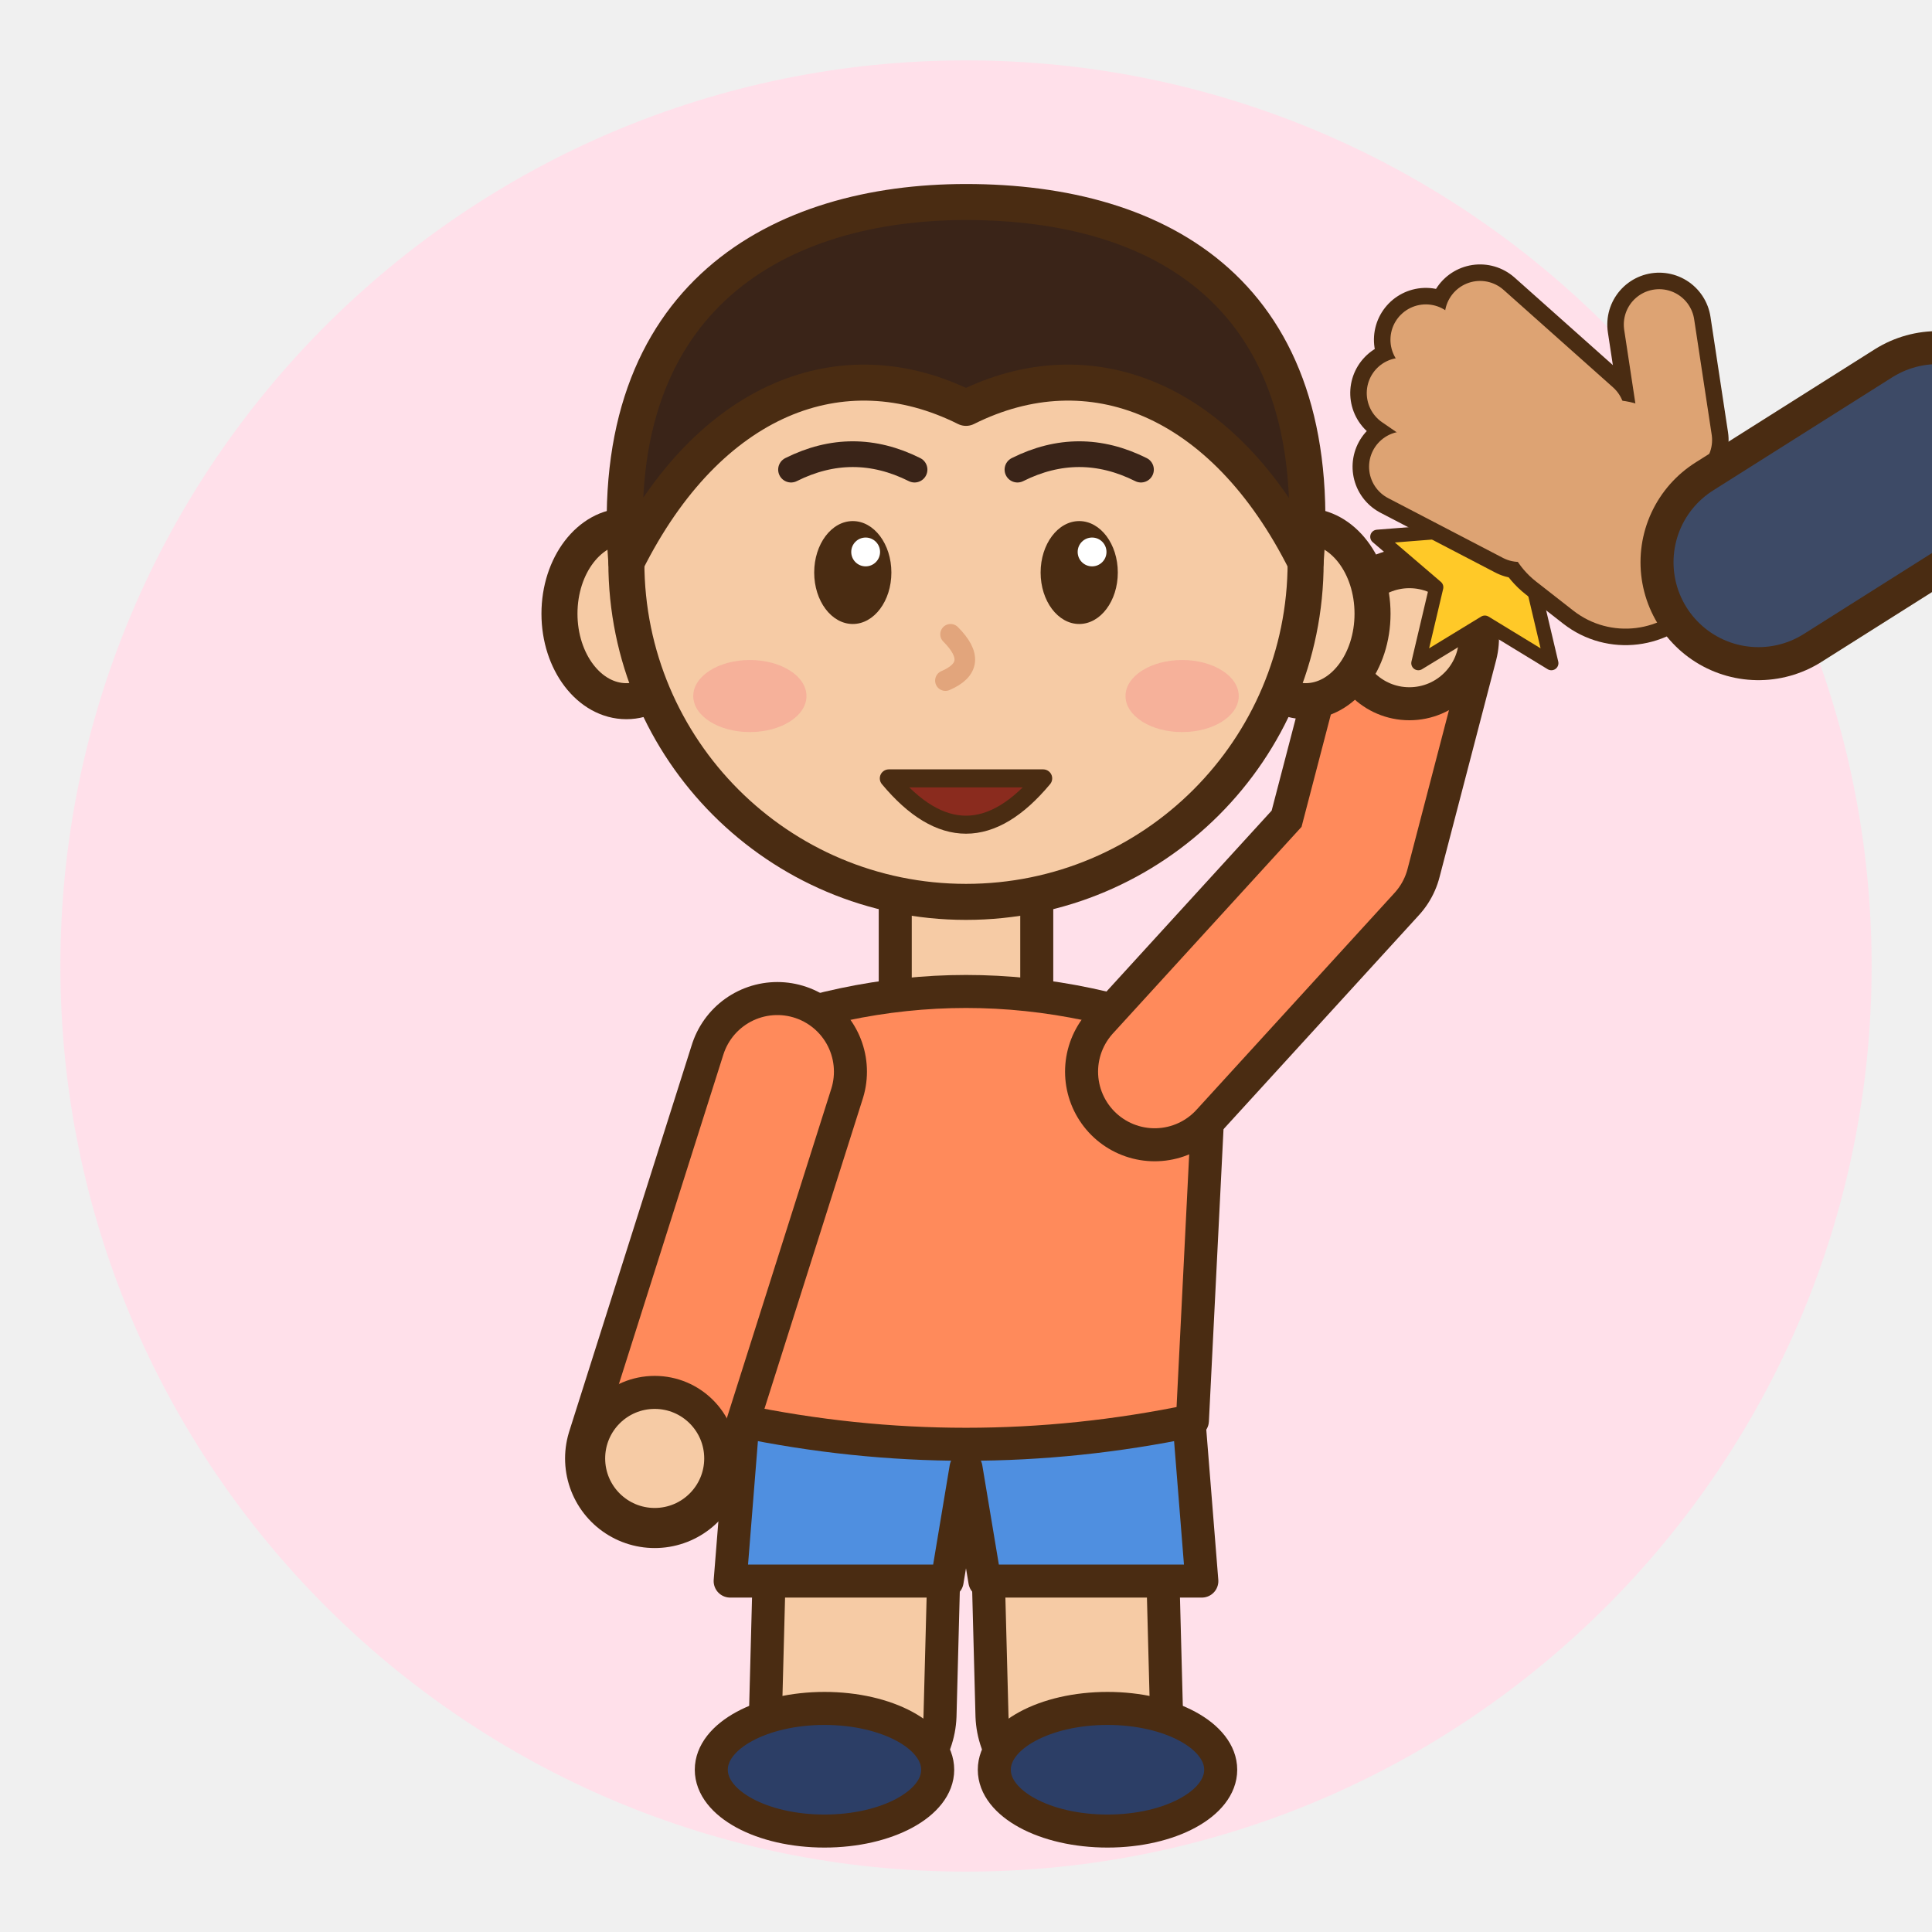
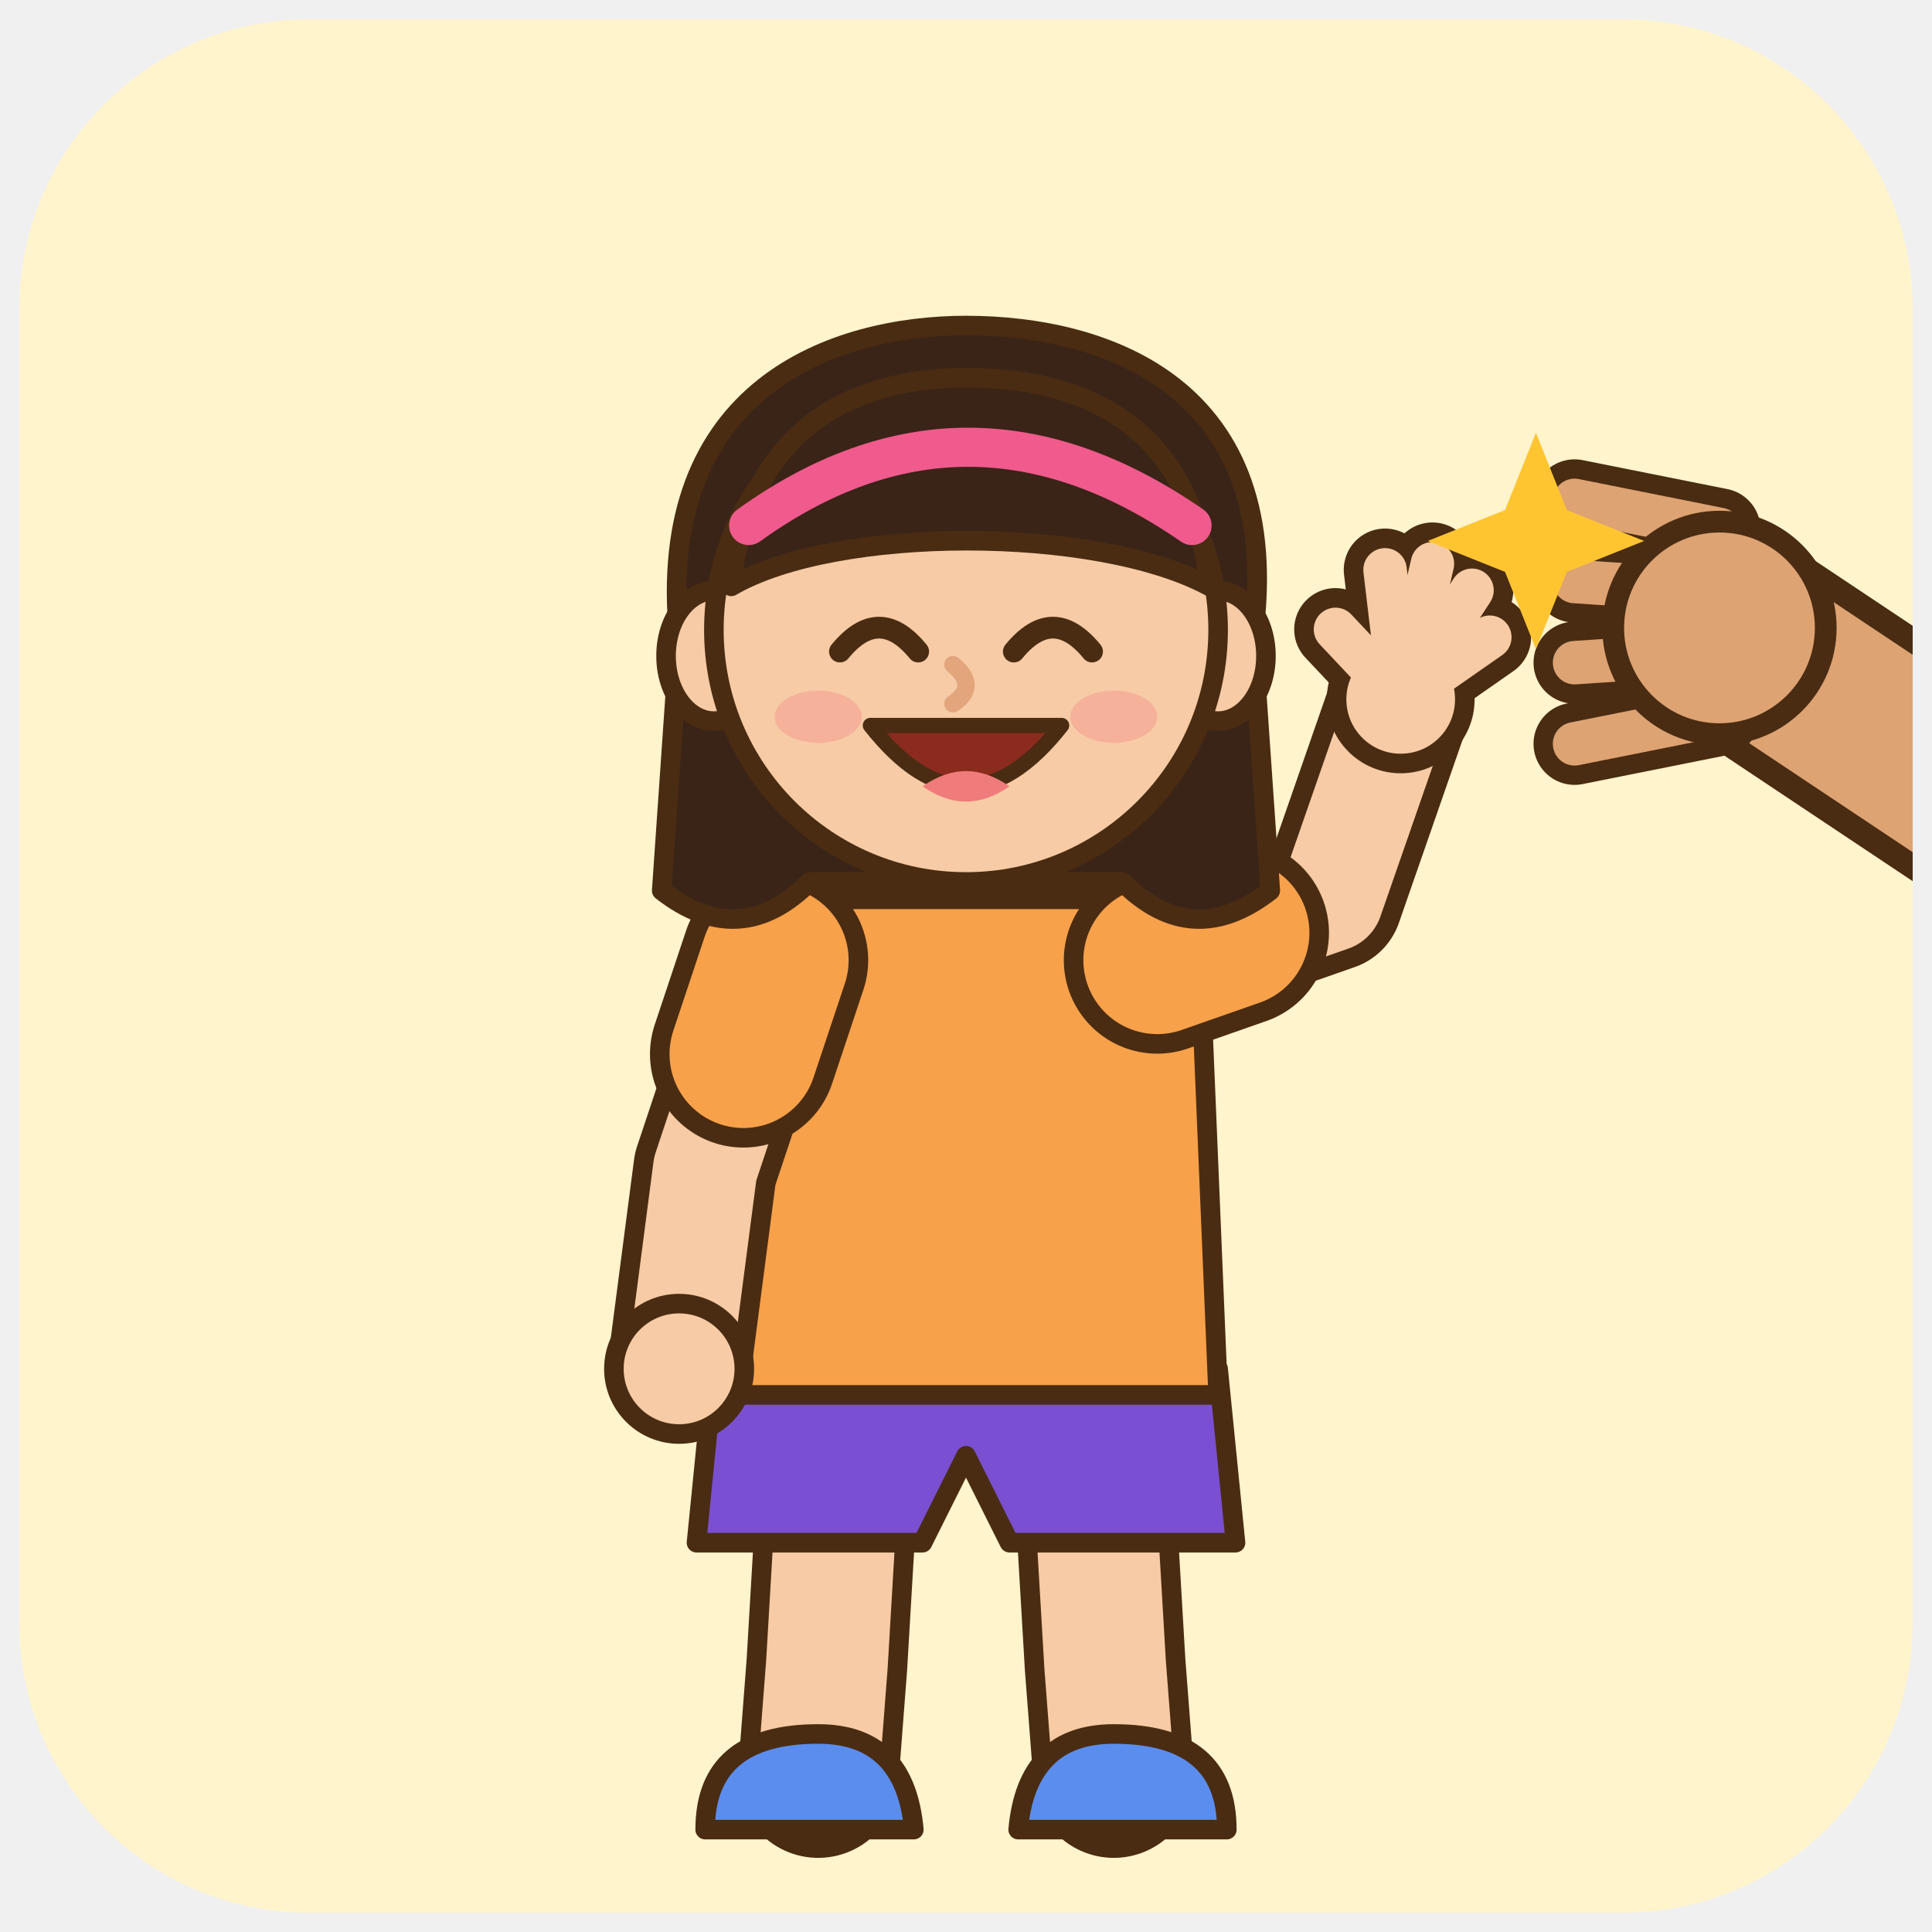
<svg xmlns="http://www.w3.org/2000/svg" viewBox="0 0 512 512">
-   <circle cx="256" cy="256" r="240" fill="#FFE0EA" />
-   <g transform="translate(256 269) scale(1.25) translate(-256 -302)">
-     <path d="M234 374 L232 450" fill="none" stroke="#4A2C12" stroke-width="44" stroke-linecap="round" stroke-linejoin="round" />
-     <path d="M234 374 L232 450" fill="none" stroke="#F6CBA5" stroke-width="30" stroke-linecap="round" stroke-linejoin="round" />
-     <path d="M278 374 L280 450" fill="none" stroke="#4A2C12" stroke-width="44" stroke-linecap="round" stroke-linejoin="round" />
-     <path d="M278 374 L280 450" fill="none" stroke="#F6CBA5" stroke-width="30" stroke-linecap="round" stroke-linejoin="round" />
-     <path d="M210 372 L206 422 L252 422 L256 398 L260 422 L306 422 L302 372 Z" fill="#4F8FE0" stroke="#4A2C12" stroke-width="7" stroke-linejoin="round" stroke-linecap="round" />
-     <ellipse cx="226" cy="462" rx="24" ry="13" fill="#2C3E66" stroke="#4A2C12" stroke-width="7" stroke-linejoin="round" stroke-linecap="round" />
-     <ellipse cx="286" cy="462" rx="24" ry="13" fill="#2C3E66" stroke="#4A2C12" stroke-width="7" stroke-linejoin="round" stroke-linecap="round" />
-     <rect x="241" y="264" width="30" height="40" rx="8" fill="#F6CBA5" stroke="#4A2C12" stroke-width="7" stroke-linejoin="round" stroke-linecap="round" />
-     <path d="M204 308 Q256 286 308 308 L304 388 Q256 398 208 388 Z" fill="#FF8A5B" stroke="#4A2C12" stroke-width="7" stroke-linejoin="round" stroke-linecap="round" />
-     <path d="M216 314 L190 396" fill="none" stroke="#4A2C12" stroke-width="38" stroke-linecap="round" stroke-linejoin="round" />
-     <path d="M216 314 L190 396" fill="none" stroke="#FF8A5B" stroke-width="24" stroke-linecap="round" stroke-linejoin="round" />
-     <path d="M296 314 L338 268 L350 222" fill="none" stroke="#4A2C12" stroke-width="38" stroke-linecap="round" stroke-linejoin="round" />
-     <path d="M296 314 L338 268 L350 222" fill="none" stroke="#FF8A5B" stroke-width="24" stroke-linecap="round" stroke-linejoin="round" />
-     <circle cx="190" cy="396" r="14" fill="#F6CBA5" stroke="#4A2C12" stroke-width="7" stroke-linejoin="round" stroke-linecap="round" />
-     <circle cx="350" cy="222" r="14" fill="#F6CBA5" stroke="#4A2C12" stroke-width="7" stroke-linejoin="round" stroke-linecap="round" />
-     <g transform="translate(256 206) scale(1.091) translate(-256 -150)">
-       <ellipse cx="190" cy="160" rx="13" ry="17" fill="#F6CBA5" stroke="#4A2C12" stroke-width="7" stroke-linejoin="round" stroke-linecap="round" />
-       <ellipse cx="322" cy="160" rx="13" ry="17" fill="#F6CBA5" stroke="#4A2C12" stroke-width="7" stroke-linejoin="round" stroke-linecap="round" />
-       <circle cx="256" cy="150" r="66" fill="#F6CBA5" stroke="#4A2C12" stroke-width="7" stroke-linejoin="round" stroke-linecap="round" />
-       <ellipse cx="234" cy="152" rx="7.5" ry="10" fill="#4A2C12" />
-       <ellipse cx="278" cy="152" rx="7.5" ry="10" fill="#4A2C12" />
-       <circle cx="236.5" cy="148" r="2.8" fill="#fff" />
-       <circle cx="280.5" cy="148" r="2.8" fill="#fff" />
-       <path d="M222 132 q12 -6 24 0" fill="none" stroke="#3A2418" stroke-width="5" stroke-linecap="round" stroke-linejoin="round" />
-       <path d="M266 132 q12 -6 24 0" fill="none" stroke="#3A2418" stroke-width="5" stroke-linecap="round" stroke-linejoin="round" />
-       <ellipse cx="214" cy="176" rx="11" ry="7" fill="#F59A92" opacity="0.55" />
-       <ellipse cx="298" cy="176" rx="11" ry="7" fill="#F59A92" opacity="0.55" />
-       <path d="M253 164 q6 6 -1 9" fill="none" stroke="#E2A57C" stroke-width="4" stroke-linecap="round" stroke-linejoin="round" />
-       <path d="M241 192 Q256 210 271 192 Z" fill="#8A2B1E" />
-       <path d="M241 192 Q256 210 271 192 Z" fill="none" stroke="#4A2C12" stroke-width="3.5" stroke-linecap="round" stroke-linejoin="round" />
-       <path d="M190 150 C186 98 220 80 256 80 C294 80 326 98 322 150 C306 118 280 108 256 120 C232 108 206 118 190 150 Z" fill="#3A2418" stroke="#4A2C12" stroke-width="7" stroke-linejoin="round" stroke-linecap="round" />
-     </g>
-     <path d="M366 184 L372.3 199.3 L388.8 200.6 L376.3 211.3 L380.1 227.4 L366 218.8 L351.9 227.4 L355.7 211.3 L343.2 200.6 L359.7 199.3 Z" fill="#FFC928" stroke="#4A2C12" stroke-linejoin="round" stroke-linecap="round" stroke-width="3" />
-     <g transform="translate(392 194) scale(0.5) translate(-256 -300)">
-       <g transform="rotate(-52 256 300)">
-         <rect x="212" y="260" width="88" height="92" rx="36" fill="#4A2C12" stroke="#4A2C12" stroke-width="14" />
-         <path d="M282 270 L286 208" fill="none" stroke="#4A2C12" stroke-width="44" stroke-linecap="round" stroke-linejoin="round" />
-         <path d="M264 266 L264 196" fill="none" stroke="#4A2C12" stroke-width="44" stroke-linecap="round" stroke-linejoin="round" />
-         <path d="M244 268 L240 202" fill="none" stroke="#4A2C12" stroke-width="44" stroke-linecap="round" stroke-linejoin="round" />
-         <path d="M226 276 L216 222" fill="none" stroke="#4A2C12" stroke-width="44" stroke-linecap="round" stroke-linejoin="round" />
-         <path d="M296 306 L330 270" fill="none" stroke="#4A2C12" stroke-width="44" stroke-linecap="round" stroke-linejoin="round" />
-         <rect x="212" y="260" width="88" height="92" rx="36" fill="#DDA373" stroke="#DDA373" stroke-width="0" />
-         <path d="M282 270 L286 208" fill="none" stroke="#DDA373" stroke-width="30" stroke-linecap="round" stroke-linejoin="round" />
-         <path d="M264 266 L264 196" fill="none" stroke="#DDA373" stroke-width="30" stroke-linecap="round" stroke-linejoin="round" />
-         <path d="M244 268 L240 202" fill="none" stroke="#DDA373" stroke-width="30" stroke-linecap="round" stroke-linejoin="round" />
-         <path d="M226 276 L216 222" fill="none" stroke="#DDA373" stroke-width="30" stroke-linecap="round" stroke-linejoin="round" />
-         <path d="M296 306 L330 270" fill="none" stroke="#DDA373" stroke-width="30" stroke-linecap="round" stroke-linejoin="round" />
+   <style>.slideIn { animation: slideIn 1.6s ease-in-out infinite; }
+     @keyframes slideIn { 0%,100% { transform: translateX(26px) } 45%,60% { transform: translateX(0) } }
+     .spark { animation: spark 1.6s ease-in-out infinite; transform-box: fill-box; transform-origin: center; }
+     @keyframes spark { 0%,40%,70%,100% { transform: scale(0); opacity: 0 } 50%,60% { transform: scale(1); opacity: 1 } }
+     @media (prefers-reduced-motion: reduce) { * { animation: none !important; } }
+   </style>
+   <defs>
+     <clipPath id="tile">
+       <rect x="4" y="4" width="392" height="392" rx="60" />
+     </clipPath>
+   </defs>
+   <g transform="scale(1.28)">
+     <g clip-path="url(#tile)">
+       <rect x="4" y="4" width="392" height="392" rx="60" fill="#FFF4CC" />
+       <g transform="translate(20 26) scale(0.9)">
+         <g transform="translate(0 0)">
+           <path d="M170 320 L168 354 L166 380" fill="none" stroke="#4A2C12" stroke-width="37" stroke-linejoin="round" stroke-linecap="round" />
+           <path d="M170 320 L168 354 L166 380" fill="none" stroke="#F6CBA5" stroke-width="28" stroke-linejoin="round" stroke-linecap="round" />
+           <path d="M230 320 L232 354 L234 380" fill="none" stroke="#4A2C12" stroke-width="37" stroke-linejoin="round" stroke-linecap="round" />
+           <path d="M230 320 L232 354 L234 380" fill="none" stroke="#F6CBA5" stroke-width="28" stroke-linejoin="round" stroke-linecap="round" />
+           <path d="M140 392 Q140 370 166 370 Q186 370 188 392 Z" fill="#5B8DEF" stroke="#4A2C12" stroke-width="4.5" stroke-linejoin="round" stroke-linecap="round" />
+           <path d="M212 392 Q214 370 234 370 Q260 370 260 392 Z" fill="#5B8DEF" stroke="#4A2C12" stroke-width="4.5" stroke-linejoin="round" stroke-linecap="round" />
+           <path d="M142 286 L258 286 L262 326 L210 326 L200 306 L190 326 L138 326 Z" fill="#7A4FD1" stroke="#4A2C12" stroke-width="4.5" stroke-linejoin="round" stroke-linecap="round" />
+           <rect x="188" y="160" width="24" height="30" rx="0" fill="#F6CBA5" />
+           <path d="M188 160 V190 M212 160 V190" fill="none" stroke="#4A2C12" stroke-width="4.5" stroke-linejoin="round" stroke-linecap="round" />
+           <path d="M146 196 Q148 180 166 178 L234 178 Q252 180 254 196 L258 292 L142 292 Z" fill="#F7A14A" stroke="#4A2C12" stroke-width="4.5" stroke-linejoin="round" stroke-linecap="round" />
+           <g class="arm-l">
+             <path d="M156 192 L140 240 L134 286" fill="none" stroke="#4A2C12" stroke-width="33" stroke-linejoin="round" stroke-linecap="round" />
+             <path d="M156 192 L140 240 L134 286" fill="none" stroke="#F6CBA5" stroke-width="24" stroke-linejoin="round" stroke-linecap="round" />
+             <path d="M156 192 L148.8 213.6" fill="none" stroke="#4A2C12" stroke-width="43" stroke-linejoin="round" stroke-linecap="round" />
+             <path d="M156 192 L148.8 213.6" fill="none" stroke="#F7A14A" stroke-width="34" stroke-linejoin="round" stroke-linecap="round" />
+             <circle cx="134" cy="286" r="15" fill="#F6CBA5" stroke="#4A2C12" stroke-width="4.5" stroke-linejoin="round" stroke-linecap="round" />
+           </g>
+           <g class="arm-r">
+             <path d="M244 192 L284 178 L300 132" fill="none" stroke="#4A2C12" stroke-width="33" stroke-linejoin="round" stroke-linecap="round" />
+             <path d="M244 192 L284 178 L300 132" fill="none" stroke="#F6CBA5" stroke-width="24" stroke-linejoin="round" stroke-linecap="round" />
+             <path d="M244 192 L262 185.7" fill="none" stroke="#4A2C12" stroke-width="43" stroke-linejoin="round" stroke-linecap="round" />
+             <path d="M244 192 L262 185.7" fill="none" stroke="#F7A14A" stroke-width="34" stroke-linejoin="round" stroke-linecap="round" />
+             <path d="M294.6 126.1 L285 115.9" fill="none" stroke="#4A2C12" stroke-width="19" stroke-linejoin="round" stroke-linecap="round" />
+             <path d="M299 124.1 L296.4 102.2" fill="none" stroke="#4A2C12" stroke-width="19" stroke-linejoin="round" stroke-linecap="round" />
+             <path d="M301.8 124.2 L307.3 100.8" fill="none" stroke="#4A2C12" stroke-width="19" stroke-linejoin="round" stroke-linecap="round" />
+             <path d="M304.4 125.3 L316.4 106.9" fill="none" stroke="#4A2C12" stroke-width="19" stroke-linejoin="round" stroke-linecap="round" />
+             <path d="M306.6 127.4 L320.5 117.7" fill="none" stroke="#4A2C12" stroke-width="19" stroke-linejoin="round" stroke-linecap="round" />
+             <circle cx="300" cy="132" r="17" fill="#4A2C12" />
+             <path d="M294.6 126.1 L285 115.9" fill="none" stroke="#F6CBA5" stroke-width="10" stroke-linejoin="round" stroke-linecap="round" />
+             <path d="M299 124.1 L296.4 102.2" fill="none" stroke="#F6CBA5" stroke-width="10" stroke-linejoin="round" stroke-linecap="round" />
+             <path d="M301.8 124.2 L307.3 100.8" fill="none" stroke="#F6CBA5" stroke-width="10" stroke-linejoin="round" stroke-linecap="round" />
+             <path d="M304.4 125.3 L316.4 106.9" fill="none" stroke="#F6CBA5" stroke-width="10" stroke-linejoin="round" stroke-linecap="round" />
+             <path d="M306.6 127.4 L320.5 117.7" fill="none" stroke="#F6CBA5" stroke-width="10" stroke-linejoin="round" stroke-linecap="round" />
+             <circle cx="300" cy="132" r="12.5" fill="#F6CBA5" />
+           </g>
+           <g class="head" transform="translate(0 0) rotate(0 200 170)">
+             <path d="M134 118 C128 60 170 46 200 46 C232 46 274 60 266 118 L270 176 Q252 190 236 174 L164 174 Q148 190 130 176 Z" fill="#3A2418" stroke="#4A2C12" stroke-width="4.5" stroke-linejoin="round" stroke-linecap="round" />
+             <ellipse cx="142" cy="122" rx="11" ry="15" fill="#F6CBA5" stroke="#4A2C12" stroke-width="4.5" stroke-linejoin="round" stroke-linecap="round" />
+             <ellipse cx="258" cy="122" rx="11" ry="15" fill="#F6CBA5" stroke="#4A2C12" stroke-width="4.5" stroke-linejoin="round" stroke-linecap="round" />
+             <circle cx="200" cy="116" r="58" fill="#F6CBA5" stroke="#4A2C12" stroke-width="4.5" stroke-linejoin="round" stroke-linecap="round" />
+             <ellipse cx="166" cy="136" rx="10" ry="6" fill="#F59A92" opacity="0.55" class="blush" />
+             <ellipse cx="234" cy="136" rx="10" ry="6" fill="#F59A92" opacity="0.55" class="blush" />
+             <path d="M197 124 q6 5 0 9" fill="none" stroke="#E2A57C" stroke-width="4" stroke-linejoin="round" stroke-linecap="round" />
+             <path d="M171 121 q9 -11 18 0" fill="none" stroke="#4A2C12" stroke-width="5" stroke-linejoin="round" stroke-linecap="round" />
+             <path d="M211 121 q9 -11 18 0" fill="none" stroke="#4A2C12" stroke-width="5" stroke-linejoin="round" stroke-linecap="round" />
+             <path d="M178 138 Q200 166 222 138 Z" fill="#8A2B1E" stroke="#4A2C12" stroke-width="3.5" stroke-linejoin="round" stroke-linecap="round" />
+             <path d="M190 152 Q200 145 210 152 Q200 159 190 152 Z" fill="#F07B7B" />
+             <path d="M146 106 C150 68 176 58 200 58 C226 58 252 68 256 106 C230 92 170 92 146 106 Z" fill="#3A2418" stroke="#4A2C12" stroke-width="4.5" stroke-linejoin="round" stroke-linecap="round" />
+             <path d="M150 92 Q200 56 252 92" fill="none" stroke="#F05A8C" stroke-width="9" stroke-linejoin="round" stroke-linecap="round" />
+           </g>
+         </g>
+       </g>
+       <g class="slideIn">
+         <path d="M420 172 L360 132" fill="none" stroke="#4A2C12" stroke-width="44" stroke-linejoin="round" stroke-linecap="round" />
+         <path d="M420 172 L360 132" fill="none" stroke="#DDA373" stroke-width="34" stroke-linejoin="round" stroke-linecap="round" />
+         <path d="M356 109.6 l-30 -6" fill="none" stroke="#4A2C12" stroke-width="17" stroke-linejoin="round" stroke-linecap="round" />
+         <path d="M356 109.6 l-30 -6" fill="none" stroke="#DDA373" stroke-width="9" stroke-linejoin="round" stroke-linecap="round" />
+         <path d="M356 122.4 l-30 -2" fill="none" stroke="#4A2C12" stroke-width="17" stroke-linejoin="round" stroke-linecap="round" />
+         <path d="M356 122.4 l-30 -2" fill="none" stroke="#DDA373" stroke-width="9" stroke-linejoin="round" stroke-linecap="round" />
+         <path d="M356 135.2 l-30 2" fill="none" stroke="#4A2C12" stroke-width="17" stroke-linejoin="round" stroke-linecap="round" />
+         <path d="M356 135.2 l-30 2" fill="none" stroke="#DDA373" stroke-width="9" stroke-linejoin="round" stroke-linecap="round" />
+         <path d="M356 148 l-30 6" fill="none" stroke="#4A2C12" stroke-width="17" stroke-linejoin="round" stroke-linecap="round" />
+         <path d="M356 148 l-30 6" fill="none" stroke="#DDA373" stroke-width="9" stroke-linejoin="round" stroke-linecap="round" />
+         <circle cx="356" cy="130" r="22" fill="#DDA373" stroke="#4A2C12" stroke-width="4.5" stroke-linejoin="round" stroke-linecap="round" />
+       </g>
+       <g class="spark">
+         <path d="M318 89.6 L324.4 105.6 L340.4 112 L324.4 118.4 L318 134.4 L311.6 118.4 L295.6 112 L311.6 105.6 Z" fill="#FFC531" />
      </g>
    </g>
-     <path d="M424 206 L462 182" fill="none" stroke="#4A2C12" stroke-width="50" stroke-linecap="round" stroke-linejoin="round" />
-     <path d="M424 206 L462 182" fill="none" stroke="#3D4A66" stroke-width="36" stroke-linecap="round" stroke-linejoin="round" />
  </g>
</svg>
